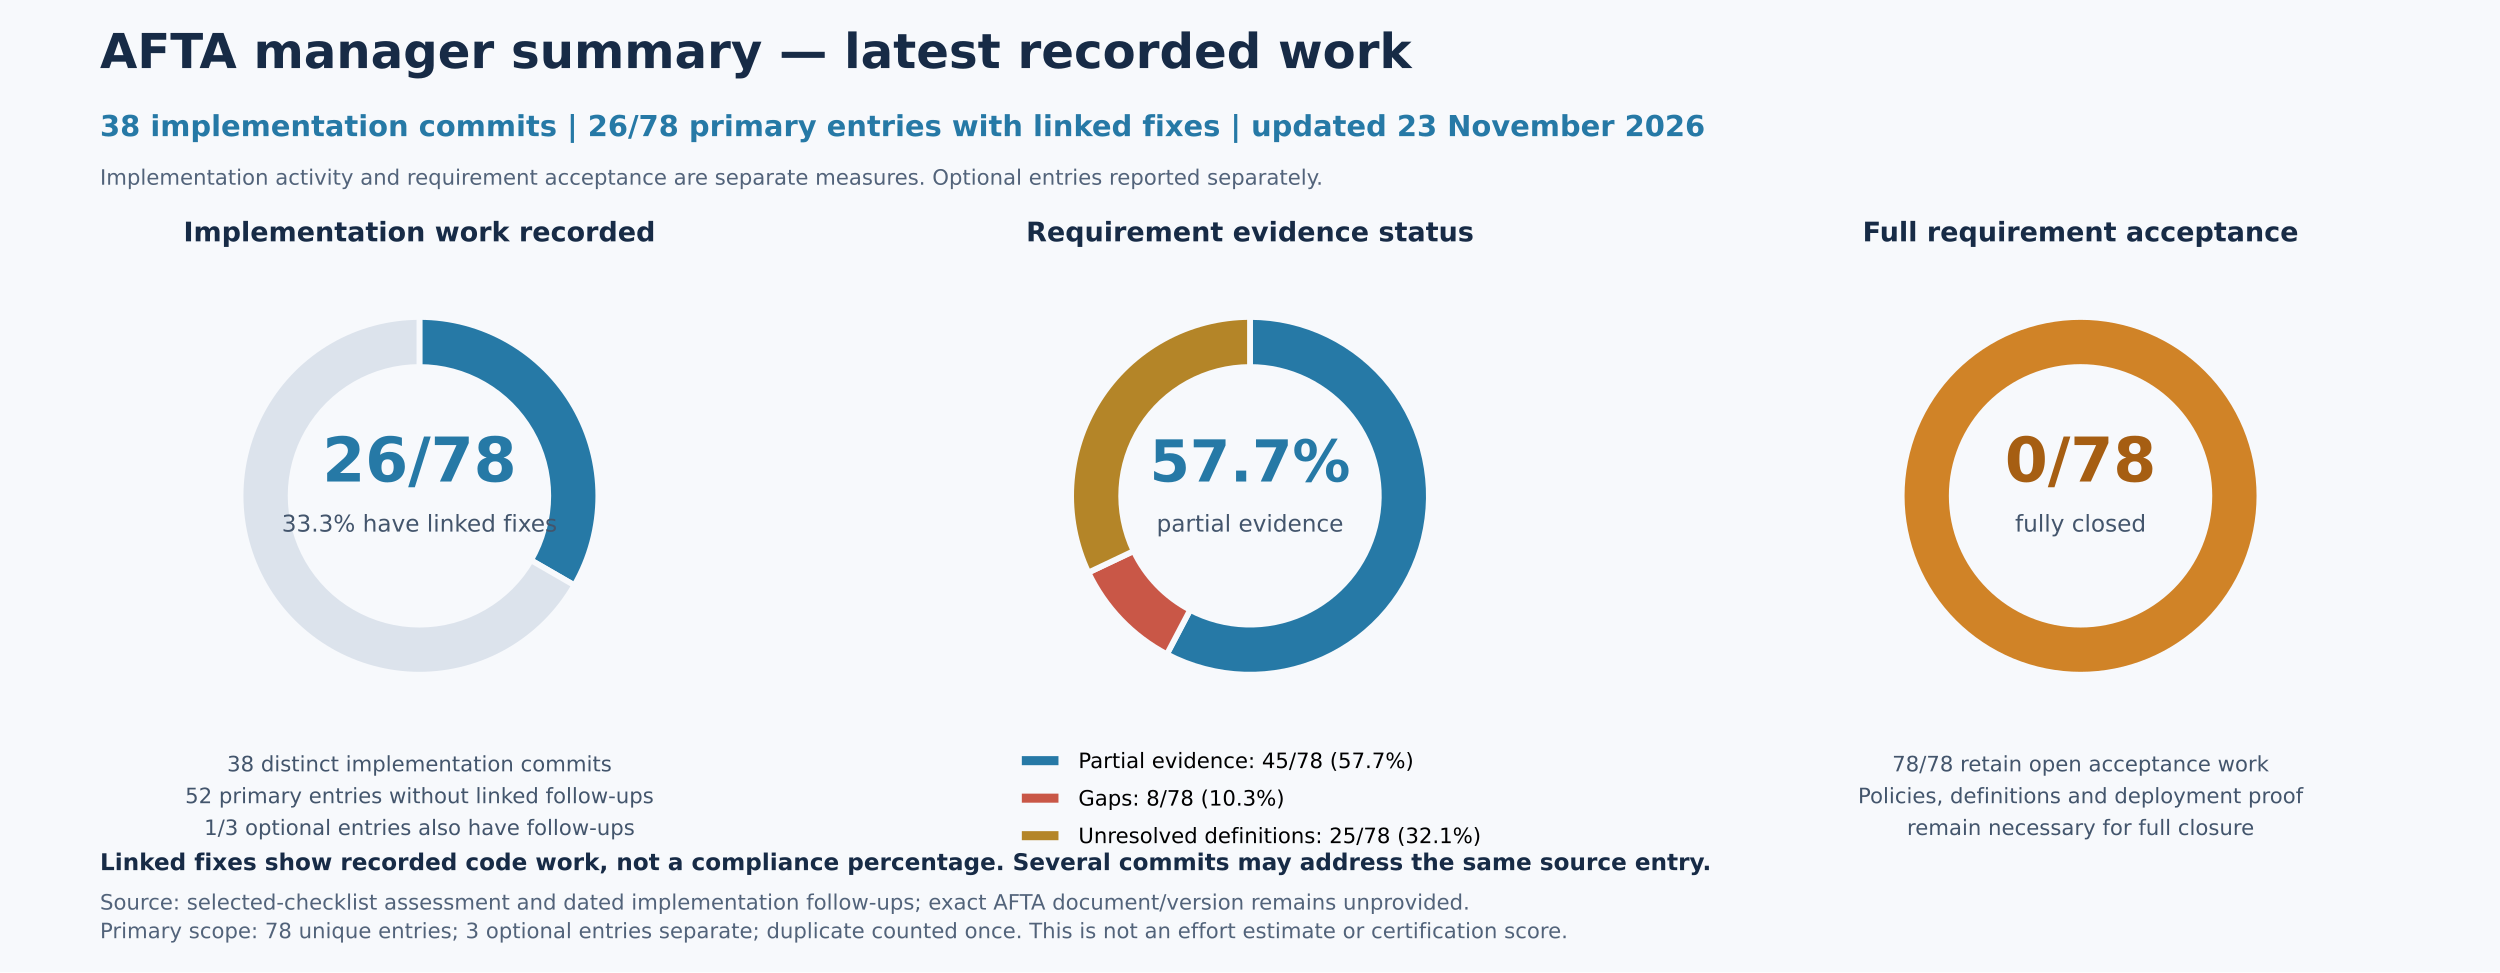
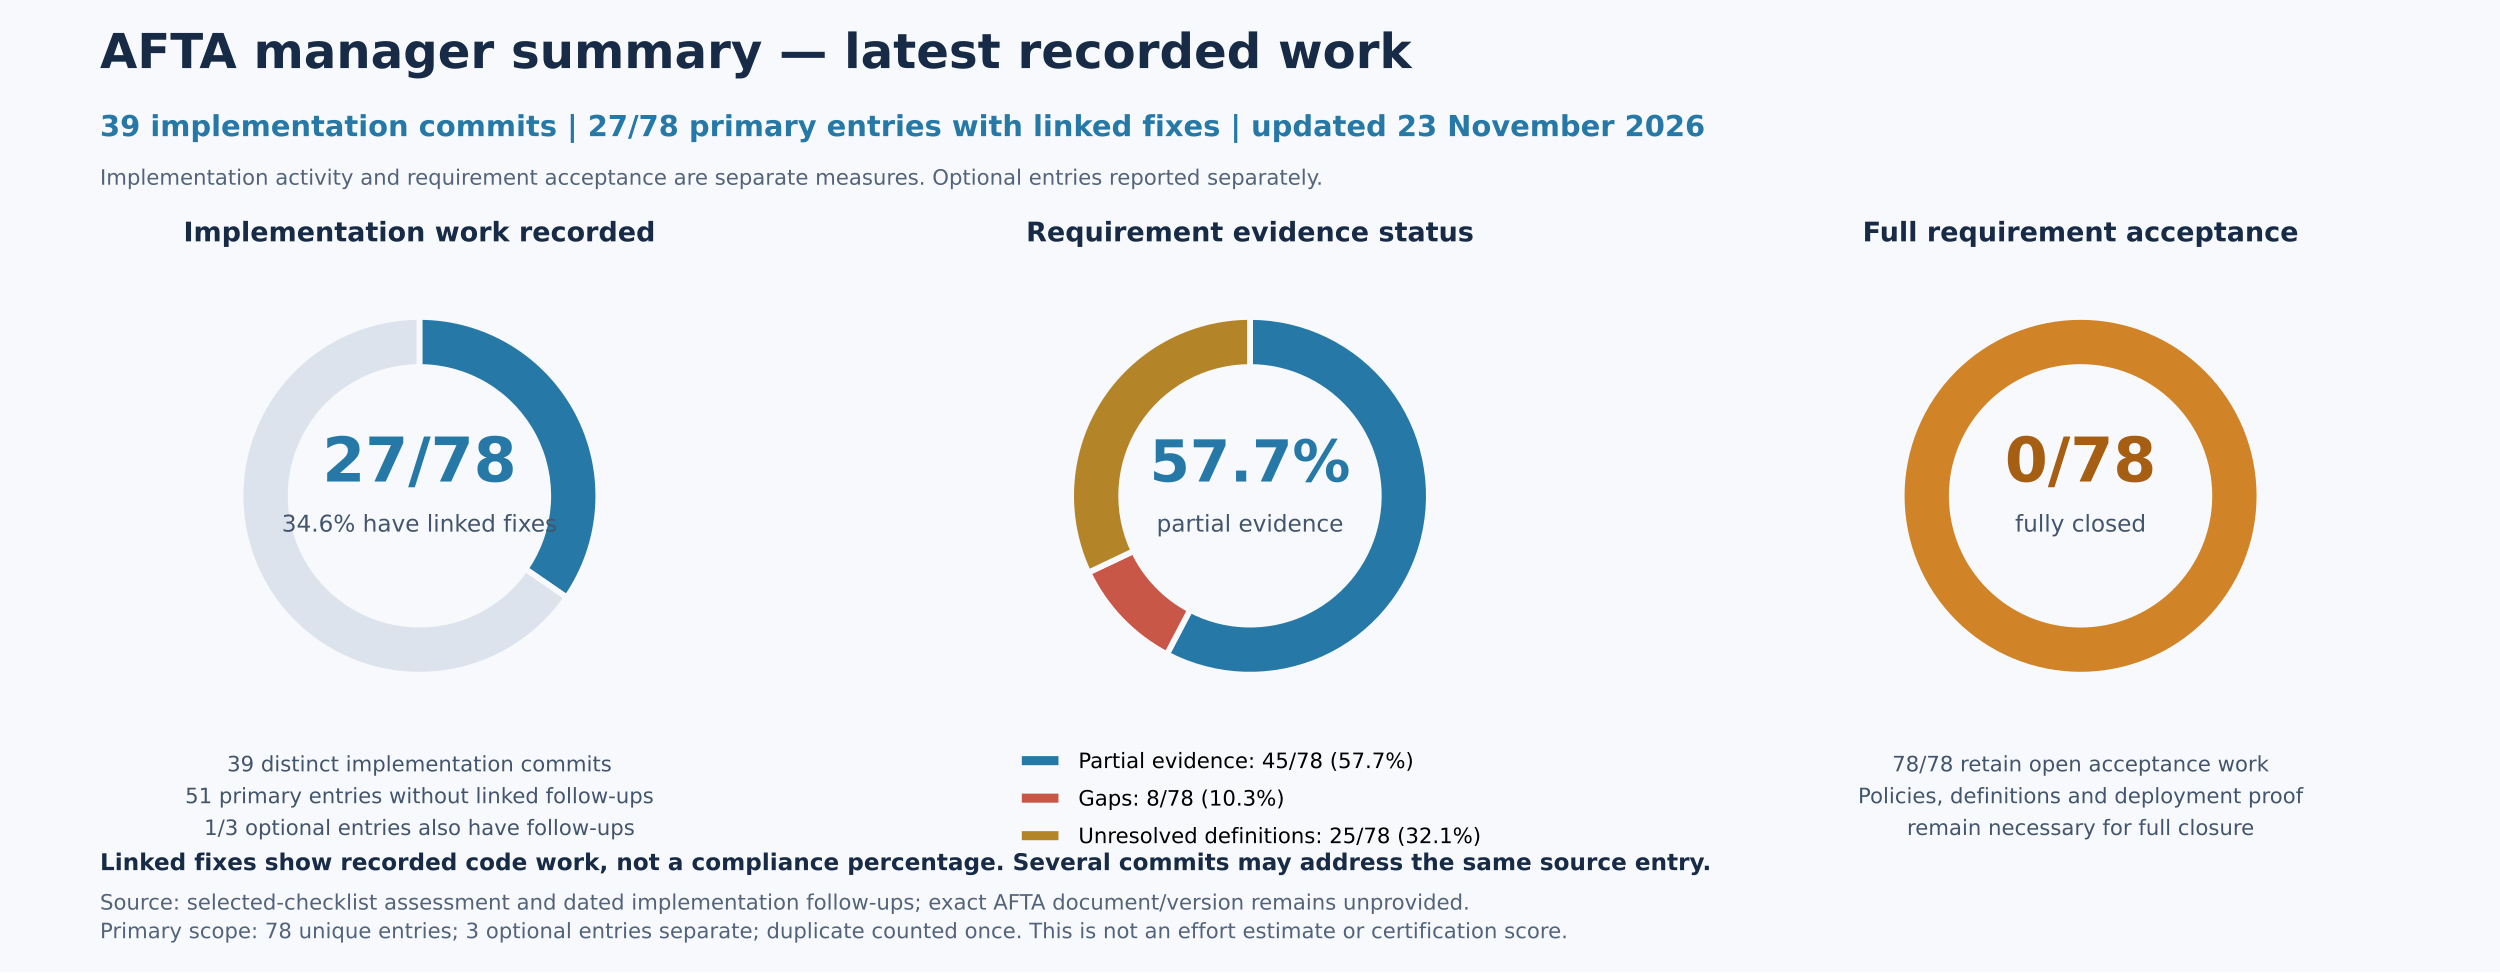
<svg xmlns="http://www.w3.org/2000/svg" width="1296pt" height="504pt" viewBox="0 0 1296 504" version="1.1">
  <defs>
    <style type="text/css">*{stroke-linejoin: round; stroke-linecap: butt}</style>
  </defs>
  <g id="figure_1">
    <g id="patch_1">
      <path d="M 0 504 L 1296 504 L 1296 0 L 0 0 z " style="fill: #f7f9fc" />
    </g>
    <g id="axes_1">
      <g id="patch_2">
-         <path d="M 297.752 303.408 C 305.89 289.311 310.176 273.317 310.176 257.04 C 310.176 240.763 305.89 224.769 297.752 210.672 C 289.613 196.575 277.905 184.867 263.808 176.728 C 249.711 168.59 233.717 164.304 217.44 164.304 L 217.44 190.27 C 229.16 190.27 240.675 193.356 250.825 199.216 C 260.975 205.075 269.405 213.505 275.264 223.655 C 281.124 233.805 284.21 245.32 284.21 257.04 C 284.21 268.76 281.124 280.275 275.264 290.425 z " style="fill: #2679a6; stroke: #f7f9fc; stroke-width: 3; stroke-linejoin: miter" />
+         <path d="M 293.76 309.72 C 303.367 295.803 308.986 279.519 310.007 262.639 C 311.028 245.759 307.413 228.917 299.554 213.943 C 291.695 198.97 279.888 186.427 265.416 177.678 C 250.944 168.93 234.351 164.304 217.44 164.304 L 217.44 190.27 C 229.616 190.27 241.563 193.601 251.983 199.9 C 262.402 206.199 270.903 215.229 276.562 226.01 C 282.22 236.792 284.823 248.918 284.088 261.071 C 283.353 273.225 279.307 284.949 272.391 294.97 z " style="fill: #2679a6; stroke: #f7f9fc; stroke-width: 3; stroke-linejoin: miter" />
      </g>
      <g id="patch_3">
-         <path d="M 217.44 164.304 C 201.163 164.304 185.169 168.59 171.072 176.728 C 156.975 184.867 145.267 196.575 137.128 210.672 C 128.99 224.769 124.704 240.763 124.704 257.04 C 124.704 273.317 128.99 289.311 137.128 303.408 C 145.267 317.505 156.975 329.213 171.072 337.352 C 185.169 345.49 201.163 349.776 217.44 349.776 C 233.717 349.776 249.711 345.49 263.808 337.352 C 277.905 329.213 289.613 317.505 297.752 303.408 L 275.264 290.425 C 269.405 300.575 260.975 309.005 250.825 314.864 C 240.675 320.724 229.16 323.81 217.44 323.81 C 205.72 323.81 194.205 320.724 184.055 314.864 C 173.905 309.005 165.475 300.575 159.616 290.425 C 153.756 280.275 150.67 268.76 150.67 257.04 C 150.67 245.32 153.756 233.805 159.616 223.655 C 165.475 213.505 173.905 205.075 184.055 199.216 C 194.205 193.356 205.72 190.27 217.44 190.27 z " style="fill: #dce3ec; stroke: #f7f9fc; stroke-width: 3; stroke-linejoin: miter" />
+         <path d="M 217.44 164.304 C 201.479 164.304 185.785 168.425 171.883 176.265 C 157.981 184.106 146.335 195.405 138.078 209.064 C 129.821 222.723 125.228 238.285 124.746 254.239 C 124.264 270.193 127.909 286.004 135.326 300.137 C 142.744 314.269 153.686 326.251 167.089 334.917 C 180.492 343.582 195.909 348.643 211.841 349.607 C 227.773 350.571 243.687 347.405 258.037 340.418 C 272.387 333.431 284.693 322.856 293.76 309.72 L 272.391 294.97 C 265.862 304.427 257.002 312.041 246.67 317.072 C 236.338 322.103 224.879 324.382 213.409 323.688 C 201.938 322.994 190.838 319.351 181.187 313.111 C 171.537 306.872 163.659 298.245 158.318 288.07 C 152.978 277.894 150.353 266.51 150.701 255.023 C 151.048 243.537 154.354 232.332 160.3 222.497 C 166.245 212.663 174.629 204.528 184.639 198.882 C 194.649 193.237 205.948 190.27 217.44 190.27 z " style="fill: #dce3ec; stroke: #f7f9fc; stroke-width: 3; stroke-linejoin: miter" />
      </g>
      <g id="matplotlib.axis_1" />
      <g id="matplotlib.axis_2" />
      <g id="text_1">
-         <text style="font-weight: 700; font-size: 32px; font-family: 'DejaVu Sans'; text-anchor: middle; fill: #2679a6" x="217.44" y="249.621" transform="rotate(-0 217.44 249.6211)">26/78</text>
+         <text style="font-weight: 700; font-size: 32px; font-family: 'DejaVu Sans'; text-anchor: middle; fill: #2679a6" x="217.44" y="249.621" transform="rotate(-0 217.44 249.6211)">27/78</text>
      </g>
      <g id="text_2">
-         <text style="font-size: 12px; font-family: 'DejaVu Sans'; text-anchor: middle; fill: #43556c" x="217.44" y="275.587" transform="rotate(-0 217.44 275.5872)">33.3% have linked fixes</text>
+         <text style="font-size: 12px; font-family: 'DejaVu Sans'; text-anchor: middle; fill: #43556c" x="217.44" y="275.587" transform="rotate(-0 217.44 275.5872)">34.6% have linked fixes</text>
      </g>
      <g id="text_3">
-         <text style="font-size: 11px; font-family: 'DejaVu Sans'; fill: #43556c" transform="translate(117.731 399.8655)">38 distinct implementation commits</text>
-         <text style="font-size: 11px; font-family: 'DejaVu Sans'; fill: #43556c" transform="translate(95.98711 416.3622)">52 primary entries without linked follow-ups</text>
+         <text style="font-size: 11px; font-family: 'DejaVu Sans'; fill: #43556c" transform="translate(117.731 399.8655)">39 distinct implementation commits</text>
+         <text style="font-size: 11px; font-family: 'DejaVu Sans'; fill: #43556c" transform="translate(95.98711 416.3622)">51 primary entries without linked follow-ups</text>
        <text style="font-size: 11px; font-family: 'DejaVu Sans'; fill: #43556c" transform="translate(105.8218 432.8589)">1/3 optional entries also have follow-ups</text>
      </g>
      <g id="text_4">
        <text style="font-weight: 700; font-size: 14px; font-family: 'DejaVu Sans'; text-anchor: middle; fill: #172b46" x="217.44" y="125.12" transform="rotate(-0 217.44 125.12)">Implementation work recorded</text>
      </g>
    </g>
    <g id="axes_2">
      <g id="patch_4">
        <path d="M 604.903 339.154 C 617.359 345.691 631.139 349.309 645.199 349.734 C 659.259 350.159 673.233 347.379 686.06 341.606 C 698.887 335.833 710.234 327.216 719.24 316.411 C 728.245 305.605 734.675 292.891 738.041 279.233 C 741.408 265.576 741.623 251.329 738.67 237.576 C 735.718 223.823 729.675 210.921 721 199.848 C 712.325 188.775 701.244 179.82 688.597 173.662 C 675.95 167.504 662.066 164.304 648 164.304 L 648 190.27 C 658.128 190.27 668.124 192.574 677.23 197.008 C 686.335 201.442 694.314 207.889 700.56 215.862 C 706.806 223.834 711.157 233.124 713.283 243.026 C 715.408 252.928 715.253 263.186 712.83 273.019 C 710.406 282.853 705.776 292.007 699.293 299.787 C 692.809 307.567 684.639 313.771 675.403 317.927 C 666.168 322.084 656.106 324.085 645.983 323.779 C 635.86 323.474 625.938 320.868 616.97 316.162 z " style="fill: #2679a6; stroke: #f7f9fc; stroke-width: 3; stroke-linejoin: miter" />
      </g>
      <g id="patch_5">
        <path d="M 564.218 296.795 C 568.497 305.813 574.204 314.082 581.119 321.28 C 588.033 328.479 596.065 334.515 604.903 339.154 L 616.97 316.162 C 610.607 312.822 604.824 308.476 599.845 303.293 C 594.867 298.11 590.758 292.157 587.677 285.664 z " style="fill: #c95747; stroke: #f7f9fc; stroke-width: 3; stroke-linejoin: miter" />
      </g>
      <g id="patch_6">
        <path d="M 648 164.304 C 632.355 164.304 616.962 168.263 603.259 175.811 C 589.555 183.359 577.982 194.253 569.62 207.476 C 561.259 220.699 556.378 235.825 555.433 251.441 C 554.489 267.057 557.511 282.661 564.218 296.795 L 587.677 285.664 C 582.848 275.487 580.672 264.252 581.352 253.009 C 582.032 241.765 585.546 230.874 591.567 221.354 C 597.587 211.833 605.92 203.99 615.786 198.555 C 625.653 193.121 636.736 190.27 648 190.27 z " style="fill: #b48528; stroke: #f7f9fc; stroke-width: 3; stroke-linejoin: miter" />
      </g>
      <g id="matplotlib.axis_3" />
      <g id="matplotlib.axis_4" />
      <g id="text_5">
        <text style="font-weight: 700; font-size: 30px; font-family: 'DejaVu Sans'; text-anchor: middle; fill: #2679a6" x="648" y="249.621" transform="rotate(-0 648 249.6211)">57.7%</text>
      </g>
      <g id="text_6">
        <text style="font-size: 12px; font-family: 'DejaVu Sans'; text-anchor: middle; fill: #43556c" x="648" y="275.587" transform="rotate(-0 648 275.5872)">partial evidence</text>
      </g>
      <g id="text_7">
        <text style="font-weight: 700; font-size: 14px; font-family: 'DejaVu Sans'; text-anchor: middle; fill: #172b46" x="648" y="125.12" transform="rotate(-0 648 125.12)">Requirement evidence status</text>
      </g>
      <g id="legend_1">
        <g id="patch_7">
          <path d="M 528.213 398.173 L 550.213 398.173 L 550.213 390.473 L 528.213 390.473 z " style="fill: #2679a6; stroke: #f7f9fc; stroke-width: 3; stroke-linejoin: miter" />
        </g>
        <g id="text_8">
          <text style="font-size: 11px; font-family: 'DejaVu Sans'; text-anchor: start" x="559.013" y="398.173" transform="rotate(-0 559.0134 398.1735)">Partial evidence: 45/78 (57.7%)</text>
        </g>
        <g id="patch_8">
          <path d="M 528.213 417.619 L 550.213 417.619 L 550.213 409.919 L 528.213 409.919 z " style="fill: #c95747; stroke: #f7f9fc; stroke-width: 3; stroke-linejoin: miter" />
        </g>
        <g id="text_9">
          <text style="font-size: 11px; font-family: 'DejaVu Sans'; text-anchor: start" x="559.013" y="417.619" transform="rotate(-0 559.0134 417.6194)">Gaps: 8/78 (10.3%)</text>
        </g>
        <g id="patch_9">
          <path d="M 528.213 437.065 L 550.213 437.065 L 550.213 429.365 L 528.213 429.365 z " style="fill: #b48528; stroke: #f7f9fc; stroke-width: 3; stroke-linejoin: miter" />
        </g>
        <g id="text_10">
          <text style="font-size: 11px; font-family: 'DejaVu Sans'; text-anchor: start" x="559.013" y="437.065" transform="rotate(-0 559.0134 437.0654)">Unresolved definitions: 25/78 (32.1%)</text>
        </g>
      </g>
    </g>
    <g id="axes_3">
      <g id="patch_10">
        <path d="M 1171.296 257.04 C 1171.296 244.862 1168.897 232.802 1164.237 221.551 C 1159.577 210.3 1152.745 200.077 1144.134 191.466 C 1135.523 182.855 1125.3 176.023 1114.049 171.363 C 1102.798 166.703 1090.738 164.304 1078.56 164.304 C 1066.382 164.304 1054.322 166.703 1043.071 171.363 C 1031.82 176.023 1021.597 182.855 1012.986 191.466 C 1004.375 200.077 997.543 210.3 992.883 221.551 C 988.223 232.802 985.824 244.862 985.824 257.04 C 985.824 269.218 988.223 281.278 992.883 292.529 C 997.543 303.78 1004.375 314.003 1012.986 322.614 C 1021.597 331.225 1031.82 338.057 1043.071 342.717 C 1054.322 347.377 1066.382 349.776 1078.56 349.776 C 1090.738 349.776 1102.798 347.377 1114.049 342.717 C 1125.3 338.057 1135.523 331.225 1144.134 322.614 C 1152.745 314.003 1159.577 303.78 1164.237 292.529 C 1168.897 281.278 1171.296 269.218 1171.296 257.04 M 1145.33 257.04 C 1145.33 265.808 1143.603 274.491 1140.247 282.592 C 1136.892 290.692 1131.973 298.053 1125.773 304.253 C 1119.573 310.453 1112.212 315.372 1104.112 318.727 C 1096.011 322.083 1087.328 323.81 1078.56 323.81 C 1069.792 323.81 1061.109 322.083 1053.008 318.727 C 1044.908 315.372 1037.547 310.453 1031.347 304.253 C 1025.147 298.053 1020.228 290.692 1016.873 282.592 C 1013.517 274.491 1011.79 265.808 1011.79 257.04 C 1011.79 248.272 1013.517 239.589 1016.873 231.488 C 1020.228 223.388 1025.147 216.027 1031.347 209.827 C 1037.547 203.627 1044.908 198.708 1053.008 195.353 C 1061.109 191.997 1069.792 190.27 1078.56 190.27 C 1087.328 190.27 1096.011 191.997 1104.112 195.353 C 1112.212 198.708 1119.573 203.627 1125.773 209.827 C 1131.973 216.027 1136.892 223.388 1140.247 231.488 C 1143.603 239.589 1145.33 248.272 1145.33 257.04 z " style="fill: #d08327; stroke: #f7f9fc; stroke-width: 3; stroke-linejoin: miter" />
      </g>
      <g id="matplotlib.axis_5" />
      <g id="matplotlib.axis_6" />
      <g id="text_11">
        <text style="font-weight: 700; font-size: 32px; font-family: 'DejaVu Sans'; text-anchor: middle; fill: #a65e12" x="1078.56" y="249.621" transform="rotate(-0 1078.56 249.6211)">0/78</text>
      </g>
      <g id="text_12">
        <text style="font-size: 12px; font-family: 'DejaVu Sans'; text-anchor: middle; fill: #43556c" x="1078.56" y="275.587" transform="rotate(-0 1078.56 275.5872)">fully closed</text>
      </g>
      <g id="text_13">
        <text style="font-size: 11px; font-family: 'DejaVu Sans'; fill: #43556c" transform="translate(980.9049 399.8655)">78/78 retain open acceptance work</text>
        <text style="font-size: 11px; font-family: 'DejaVu Sans'; fill: #43556c" transform="translate(963.1838 416.3622)">Policies, definitions and deployment proof</text>
        <text style="font-size: 11px; font-family: 'DejaVu Sans'; fill: #43556c" transform="translate(988.58 432.8589)">remain necessary for full closure</text>
      </g>
      <g id="text_14">
        <text style="font-weight: 700; font-size: 14px; font-family: 'DejaVu Sans'; text-anchor: middle; fill: #172b46" x="1078.56" y="125.12" transform="rotate(-0 1078.56 125.12)">Full requirement acceptance</text>
      </g>
    </g>
    <g id="text_15">
      <text style="font-weight: 700; font-size: 25px; font-family: 'DejaVu Sans'; text-anchor: start; fill: #172b46" x="51.84" y="35.28" transform="rotate(-0 51.84 35.28)">AFTA manager summary — latest recorded work</text>
    </g>
    <g id="text_16">
-       <text style="font-weight: 700; font-size: 15px; font-family: 'DejaVu Sans'; text-anchor: start; fill: #2679a6" x="51.84" y="70.56" transform="rotate(-0 51.84 70.56)">38 implementation commits | 26/78 primary entries with linked fixes | updated 23 November 2026</text>
+       <text style="font-weight: 700; font-size: 15px; font-family: 'DejaVu Sans'; text-anchor: start; fill: #2679a6" x="51.84" y="70.56" transform="rotate(-0 51.84 70.56)">39 implementation commits | 27/78 primary entries with linked fixes | updated 23 November 2026</text>
    </g>
    <g id="text_17">
      <text style="font-size: 11px; font-family: 'DejaVu Sans'; text-anchor: start; fill: #52637a" x="51.84" y="95.76" transform="rotate(-0 51.84 95.76)">Implementation activity and requirement acceptance are separate measures. Optional entries reported separately.</text>
    </g>
    <g id="text_18">
      <text style="font-weight: 700; font-size: 12px; font-family: 'DejaVu Sans'; text-anchor: start; fill: #172b46" x="51.84" y="451.08" transform="rotate(-0 51.84 451.08)">Linked fixes show recorded code work, not a compliance percentage. Several commits may address the same source entry.</text>
    </g>
    <g id="text_19">
      <text style="font-size: 11px; font-family: 'DejaVu Sans'; fill: #52637a" transform="translate(51.84 471.5349)">Source: selected-checklist assessment and dated implementation follow-ups; exact AFTA document/version remains unprovided.</text>
      <text style="font-size: 11px; font-family: 'DejaVu Sans'; fill: #52637a" transform="translate(51.84 486.36)">Primary scope: 78 unique entries; 3 optional entries separate; duplicate counted once. This is not an effort estimate or certification score.</text>
    </g>
  </g>
</svg>
